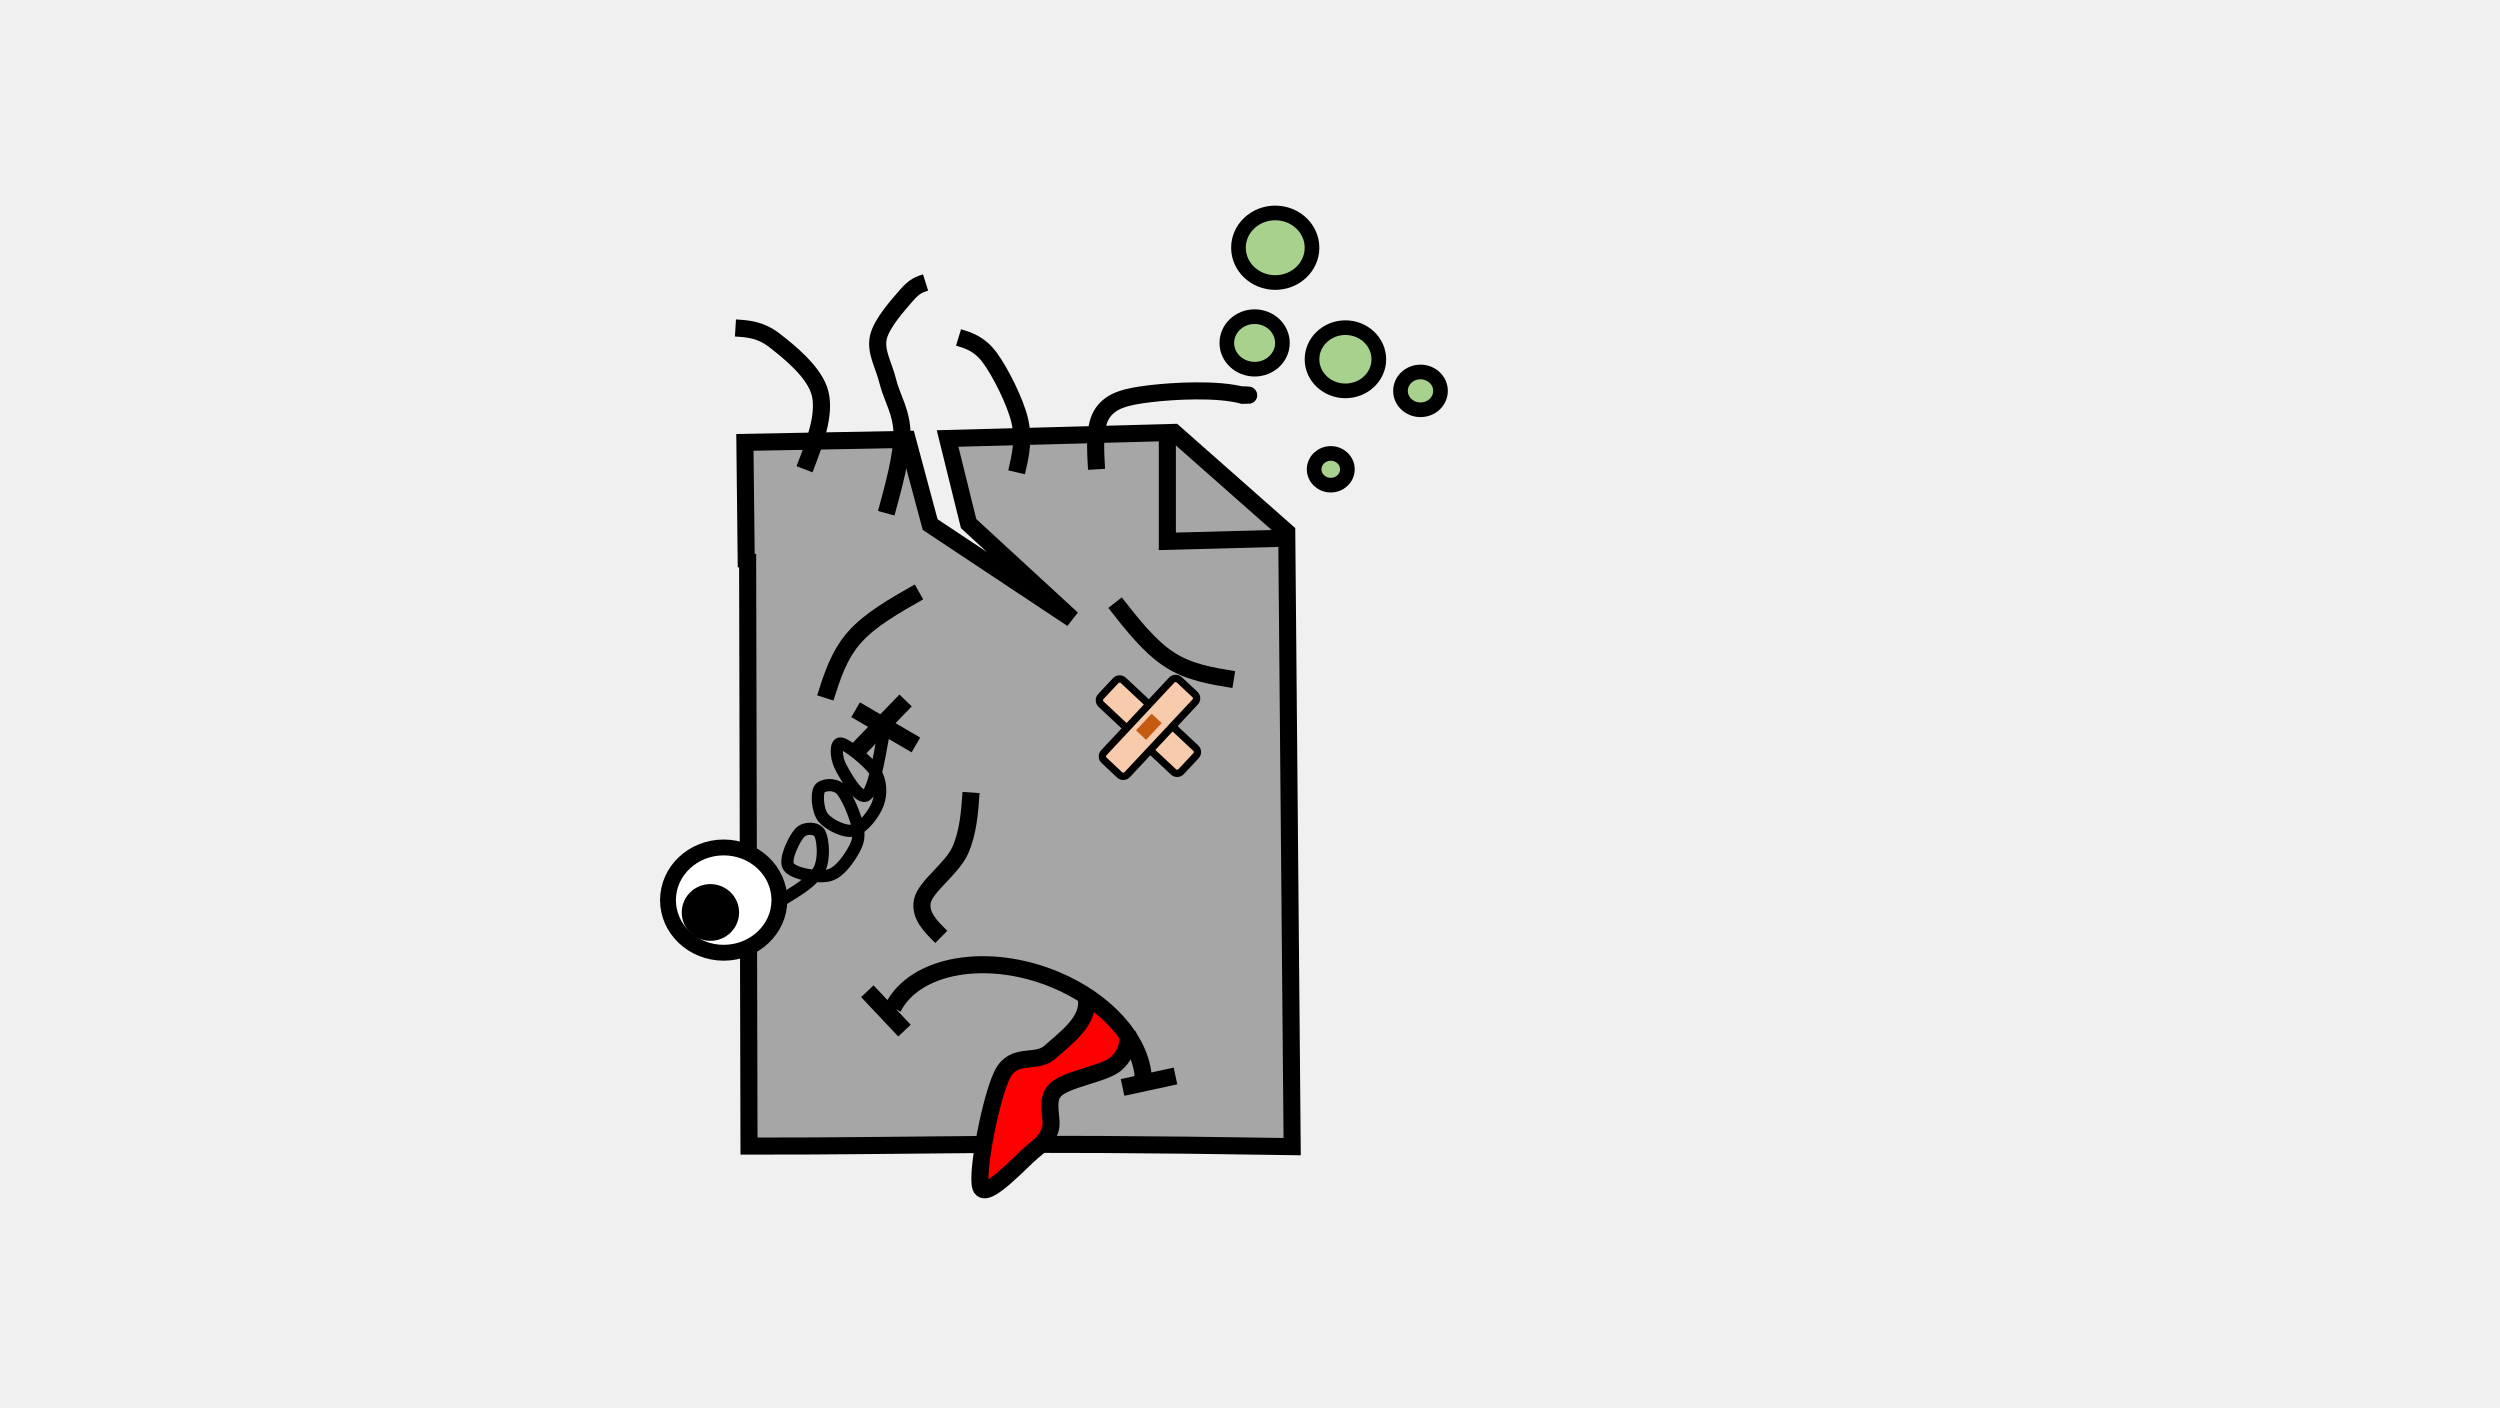
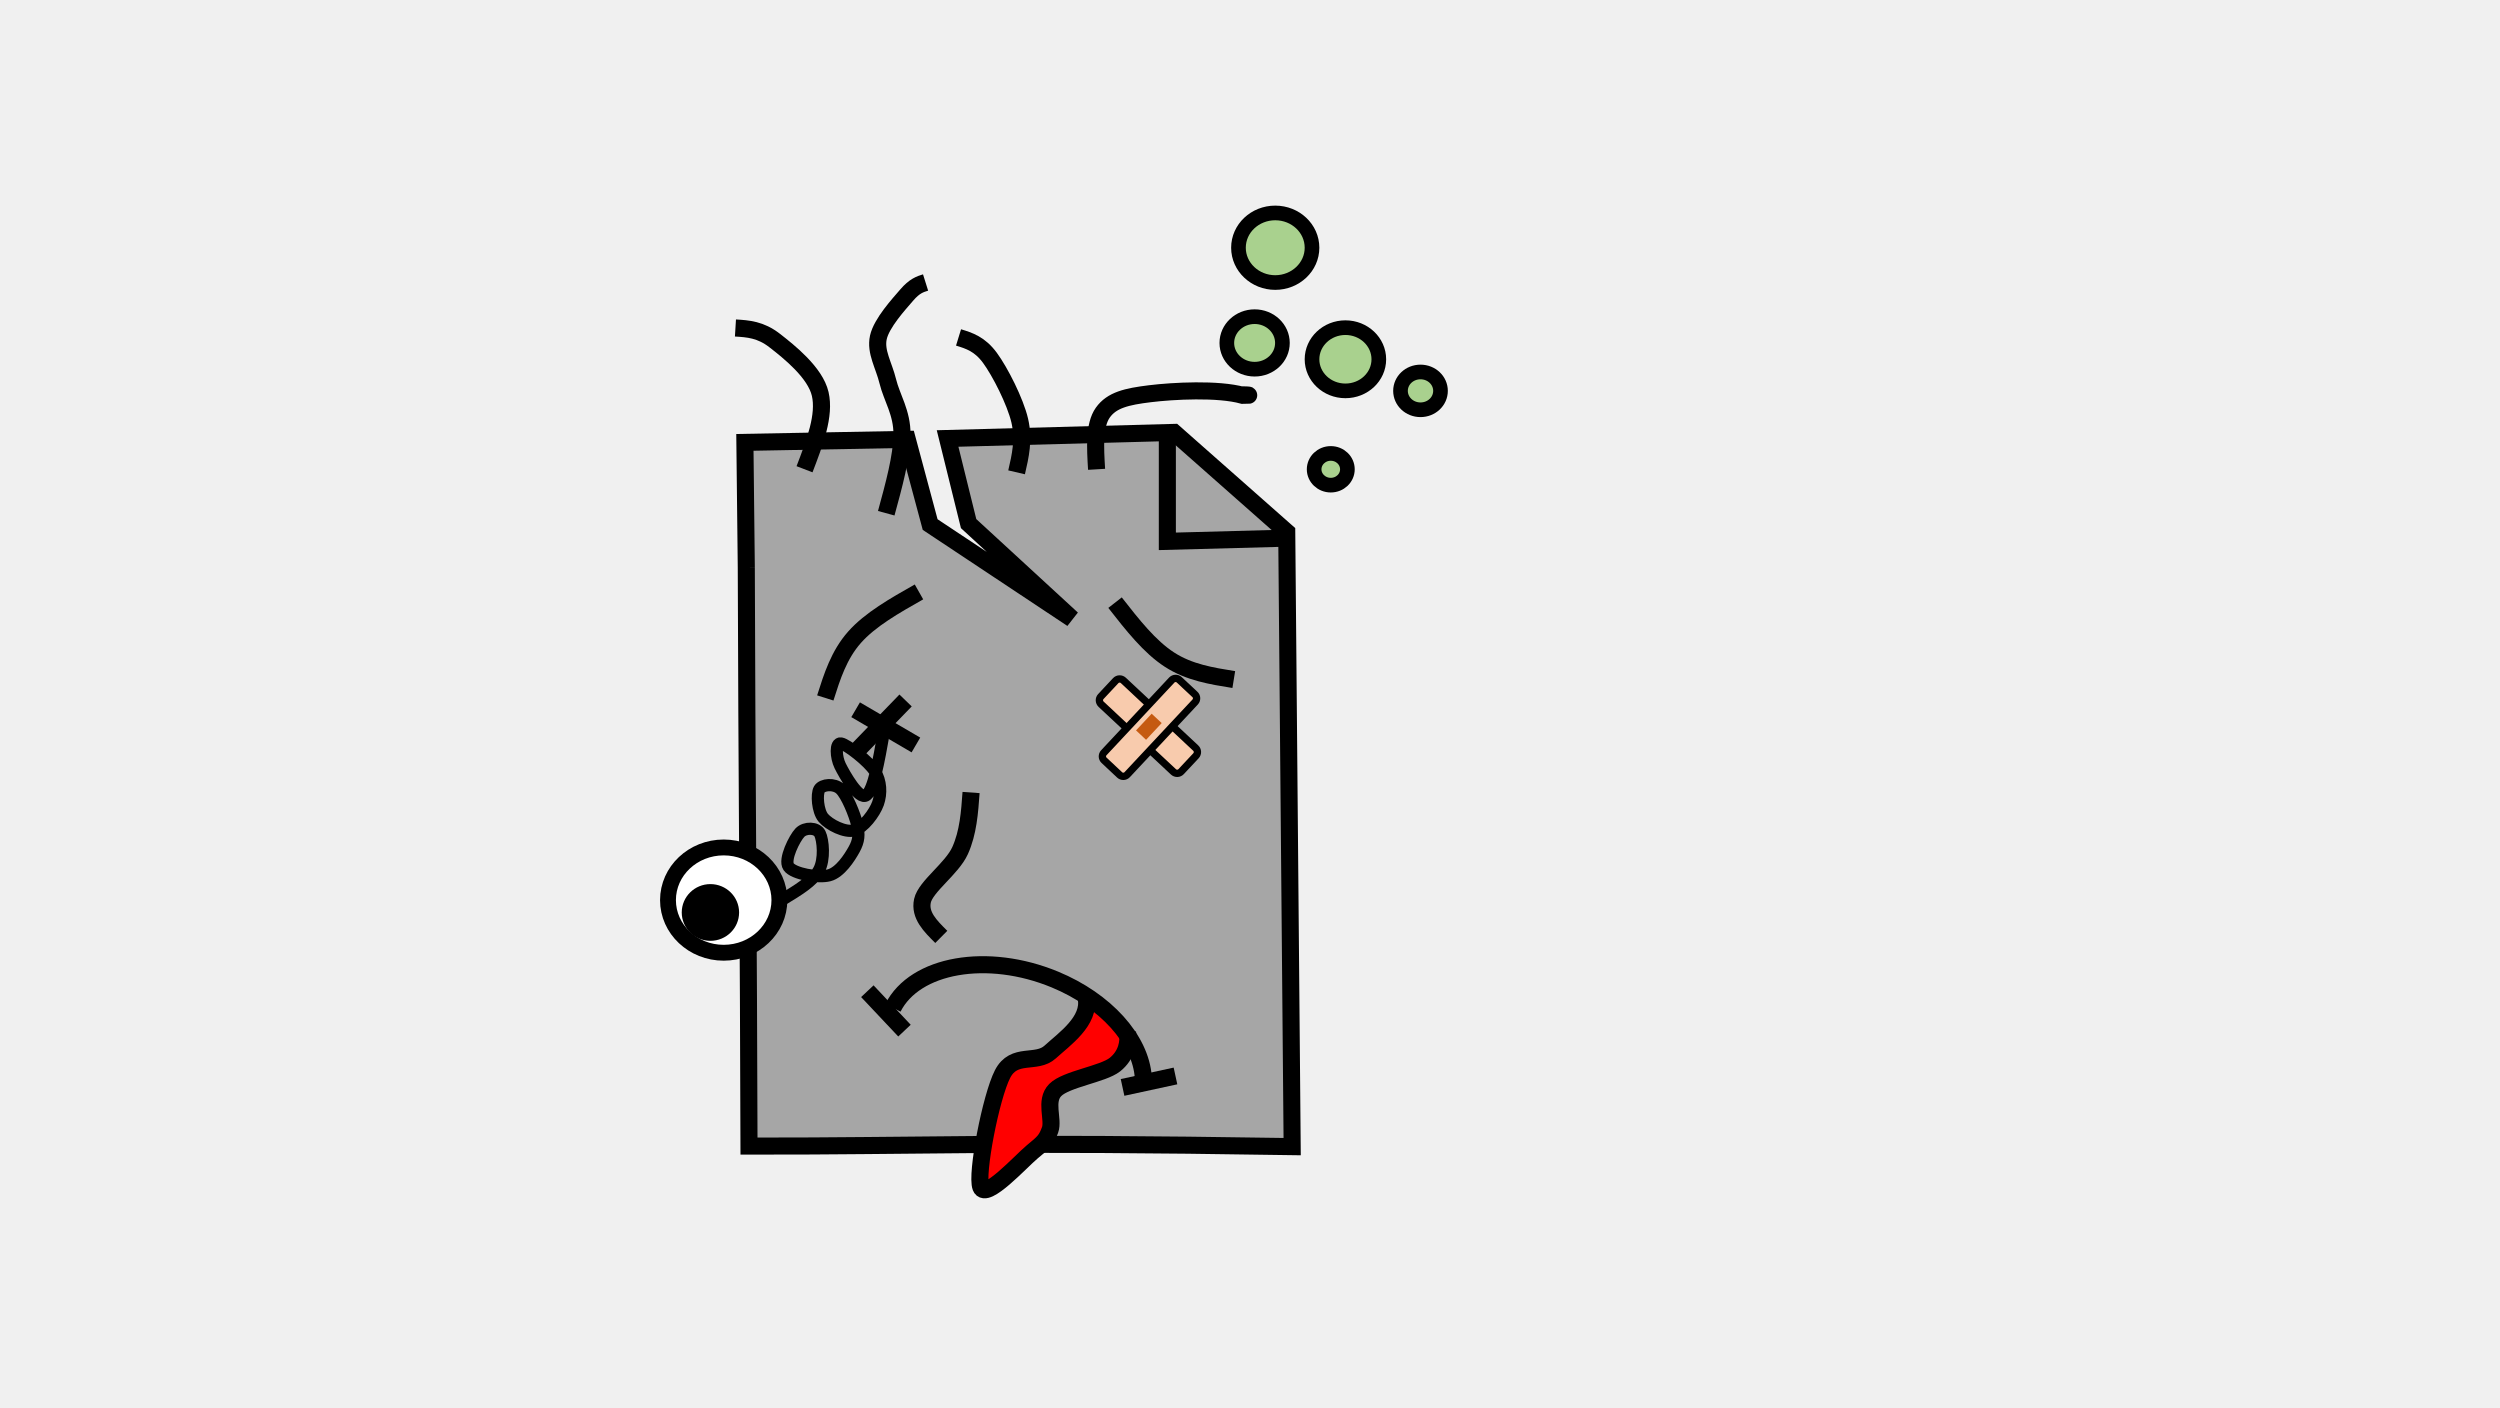
<svg xmlns="http://www.w3.org/2000/svg" version="1.0" width="337.77mm" height="190.15mm" id="svg3068">
  <defs id="defs3070" />
-   <g id="g3192">
+   <g id="g155">
    <path style="fill:#a6a6a6;fill-opacity:1;fill-rule:evenodd;stroke:none" d="m 381.763,282.825 c 0.262,100.808 0.486,201.617 0.711,302.425 92.467,0.075 119.736,-2.244 277.363,0.262 l -2.768,-313.871 -57.567,-50.834 -115.621,3.105 10.735,43.465 52.854,48.627 -72.492,-48.141 -11.671,-43.503 -82.928,1.534 0.711,63.814" id="path3076" />
-     <path style="fill:none;stroke:#000000;stroke-width:8.716px;stroke-linecap:butt;stroke-linejoin:miter;stroke-miterlimit:4;stroke-opacity:1;stroke-dasharray:none" d="m 381.763,282.825 c 0.262,100.808 0.486,201.617 0.711,302.425 92.467,0.075 119.736,-2.244 277.363,0.262 l -2.768,-313.871 -57.567,-50.834 -115.621,3.105 10.735,43.465 52.854,48.627 -72.492,-48.141 -11.671,-43.503 -82.928,1.534 0.711,63.814" id="path3078" />
+     <path style="fill:none;stroke:#000000;stroke-width:8.716px;stroke-linecap:butt;stroke-linejoin:miter;stroke-miterlimit:4;stroke-dasharray:none;stroke-opacity:1" d="m 381.089,289.707 c 0.262,100.808 1.16,194.734 1.384,295.543 92.467,0.075 119.736,-2.244 277.363,0.262 l -2.768,-313.871 -57.567,-50.834 -115.621,3.105 10.735,43.465 52.854,48.627 -72.492,-48.141 -11.671,-43.503 -82.928,1.534 0.711,63.814" id="path3078" />
    <path style="fill:#ffffff;fill-opacity:1;fill-rule:evenodd;stroke:none" d="m 341.103,459.641 c 0,-14.85 12.737,-26.895 28.447,-26.895 15.71,0 28.447,12.045 28.447,26.895 0,14.85 -12.737,26.876 -28.447,26.876 -15.71,0 -28.447,-12.026 -28.447,-26.876" id="path3080" />
-     <path style="fill:none;stroke:#000000;stroke-width:8.098px;stroke-linecap:butt;stroke-linejoin:miter;stroke-miterlimit:4;stroke-opacity:1;stroke-dasharray:none" d="m 341.103,459.641 c 0,-14.85 12.737,-26.895 28.447,-26.895 15.71,0 28.447,12.045 28.447,26.895 0,14.85 -12.737,26.876 -28.447,26.876 -15.71,0 -28.447,-12.026 -28.447,-26.876" id="path3082" />
+     <path style="fill:none;stroke:#000000;stroke-width:8.098px;stroke-linecap:butt;stroke-linejoin:miter;stroke-miterlimit:4;stroke-dasharray:none;stroke-opacity:1" d="m 341.103,459.641 c 0,-14.85 12.737,-26.895 28.447,-26.895 15.71,0 28.447,12.045 28.447,26.895 0,14.85 -12.737,26.876 -28.447,26.876 -15.71,0 -28.447,-12.026 -28.447,-26.876" id="path3082" />
    <path style="fill:#000000;fill-opacity:1;fill-rule:evenodd;stroke:none" d="m 352.175,465.944 c 0,-5.76 4.751,-10.436 10.586,-10.436 5.854,0 10.605,4.676 10.605,10.436 0,5.779 -4.751,10.436 -10.605,10.436 -5.835,0 -10.586,-4.657 -10.586,-10.436" id="path3084" />
-     <path style="fill:none;stroke:#000000;stroke-width:8.098px;stroke-linecap:butt;stroke-linejoin:miter;stroke-miterlimit:4;stroke-opacity:1;stroke-dasharray:none" d="m 352.175,465.944 c 0,-5.76 4.751,-10.436 10.586,-10.436 5.854,0 10.605,4.676 10.605,10.436 0,5.779 -4.751,10.436 -10.605,10.436 -5.835,0 -10.586,-4.657 -10.586,-10.436" id="path3086" />
-     <path style="fill:none;stroke:#000000;stroke-width:8.734px;stroke-linecap:butt;stroke-linejoin:miter;stroke-miterlimit:4;stroke-opacity:1;stroke-dasharray:none" d="m 495.869,404.692 c -0.729,10.212 -1.459,20.442 -5.592,29.644 -4.152,9.221 -17.618,18.31 -19.227,25.642 -1.59,7.35 4.002,12.886 9.613,18.441" id="path3088" />
-     <path style="fill:none;stroke:#000000;stroke-width:8.734px;stroke-linecap:butt;stroke-linejoin:miter;stroke-miterlimit:4;stroke-opacity:1;stroke-dasharray:none" d="M 461.867,526.28 442.902,506.155" id="path3090" />
-     <path style="fill:none;stroke:#000000;stroke-width:8.716px;stroke-linecap:butt;stroke-linejoin:miter;stroke-miterlimit:4;stroke-opacity:1;stroke-dasharray:none" d="m 596.097,222.826 c 0,18.142 0,35.461 0,53.602 l 60.148,-1.608" id="path3092" />
-     <path style="fill:none;stroke:#000000;stroke-width:8.734px;stroke-linecap:butt;stroke-linejoin:miter;stroke-miterlimit:4;stroke-opacity:1;stroke-dasharray:none" d="m 462.428,357.692 -24.912,25.735" id="path3094" />
-     <path style="fill:none;stroke:#000000;stroke-width:8.734px;stroke-linecap:butt;stroke-linejoin:miter;stroke-miterlimit:4;stroke-opacity:1;stroke-dasharray:none" d="m 436.917,362.424 30.785,17.992" id="path3096" />
-     <path style="fill:none;stroke:#000000;stroke-width:6.228px;stroke-linecap:butt;stroke-linejoin:miter;stroke-miterlimit:4;stroke-opacity:1;stroke-dasharray:none" d="m 399.755,459.23 c 7.612,-4.601 15.224,-9.183 18.385,-14.775 3.142,-5.573 2.151,-15.542 0.542,-18.759 -1.627,-3.198 -7.593,-3.31 -10.249,-0.486 -2.656,2.805 -8.229,13.747 -5.723,17.375 2.487,3.628 15.112,5.873 20.685,4.376 5.592,-1.478 10.417,-8.959 12.793,-13.279 2.375,-4.302 2.656,-7.444 1.496,-12.568 -1.178,-5.125 -5.293,-15.187 -8.51,-18.198 -3.217,-3.011 -9.314,-2.338 -10.773,0.112 -1.459,2.45 -0.916,11.11 2.039,14.626 2.974,3.497 11.072,7.631 15.729,6.396 4.638,-1.234 10.417,-8.79 12.194,-13.821 1.758,-5.031 1.571,-11.259 -1.59,-16.346 -3.161,-5.106 -14.383,-13.765 -17.338,-14.233 -2.955,-0.486 -2.6,6.957 -0.43,11.371 2.17,4.395 9.707,17.824 13.41,15.037 3.703,-2.787 6.265,-17.263 8.828,-31.757" id="path3098" />
-     <path style="fill:none;stroke:#000000;stroke-width:8.734px;stroke-linecap:butt;stroke-linejoin:miter;stroke-miterlimit:4;stroke-opacity:1;stroke-dasharray:none" d="m 410.827,239.621 c 5.274,-13.765 10.548,-27.512 8.005,-38.472 -2.544,-10.96 -16.028,-21.639 -23.248,-27.25 -7.201,-5.611 -13.616,-6.022 -20.031,-6.415" id="path3100" />
-     <path style="fill:none;stroke:#000000;stroke-width:8.716px;stroke-linecap:butt;stroke-linejoin:miter;stroke-miterlimit:4;stroke-opacity:1;stroke-dasharray:none" d="m 559.963,239.658 c -0.673,-11.259 -1.347,-22.518 3.179,-28.952 4.564,-6.434 12.157,-8.192 24.052,-9.651 11.932,-1.459 34.75,-2.693 47.43,0.823 7.631,0.037 -1.272,-0.374 -1.608,-0.486" id="path3102" />
-     <path style="fill:none;stroke:#000000;stroke-width:8.734px;stroke-linecap:butt;stroke-linejoin:miter;stroke-miterlimit:4;stroke-opacity:1;stroke-dasharray:none" d="m 519.116,241.192 c 1.945,-8.341 3.871,-16.683 1.608,-26.427 -2.282,-9.744 -10.025,-24.968 -15.224,-32.038 -5.199,-7.07 -10.605,-8.753 -16.028,-10.417" id="path3104" />
+     <path style="fill:none;stroke:#000000;stroke-width:8.098px;stroke-linecap:butt;stroke-linejoin:miter;stroke-miterlimit:4;stroke-dasharray:none;stroke-opacity:1" d="m 352.175,465.944 c 0,-5.76 4.751,-10.436 10.586,-10.436 5.854,0 10.605,4.676 10.605,10.436 0,5.779 -4.751,10.436 -10.605,10.436 -5.835,0 -10.586,-4.657 -10.586,-10.436" id="path3086" />
+     <path style="fill:none;stroke:#000000;stroke-width:8.734px;stroke-linecap:butt;stroke-linejoin:miter;stroke-miterlimit:4;stroke-dasharray:none;stroke-opacity:1" d="m 495.869,404.692 c -0.729,10.212 -1.459,20.442 -5.592,29.644 -4.152,9.221 -17.618,18.31 -19.227,25.642 -1.59,7.35 4.002,12.886 9.613,18.441" id="path3088" />
+     <path style="fill:none;stroke:#000000;stroke-width:8.734px;stroke-linecap:butt;stroke-linejoin:miter;stroke-miterlimit:4;stroke-dasharray:none;stroke-opacity:1" d="M 461.867,526.28 442.902,506.155" id="path3090" />
+     <path style="fill:none;stroke:#000000;stroke-width:8.716px;stroke-linecap:butt;stroke-linejoin:miter;stroke-miterlimit:4;stroke-dasharray:none;stroke-opacity:1" d="m 596.097,222.826 c 0,18.142 0,35.461 0,53.602 l 60.148,-1.608" id="path3092" />
+     <path style="fill:none;stroke:#000000;stroke-width:8.734px;stroke-linecap:butt;stroke-linejoin:miter;stroke-miterlimit:4;stroke-dasharray:none;stroke-opacity:1" d="m 462.428,357.692 -24.912,25.735" id="path3094" />
+     <path style="fill:none;stroke:#000000;stroke-width:8.734px;stroke-linecap:butt;stroke-linejoin:miter;stroke-miterlimit:4;stroke-dasharray:none;stroke-opacity:1" d="m 436.917,362.424 30.785,17.992" id="path3096" />
+     <path style="fill:none;stroke:#000000;stroke-width:6.228px;stroke-linecap:butt;stroke-linejoin:miter;stroke-miterlimit:4;stroke-dasharray:none;stroke-opacity:1" d="m 399.755,459.23 c 7.612,-4.601 15.224,-9.183 18.385,-14.775 3.142,-5.573 2.151,-15.542 0.542,-18.759 -1.627,-3.198 -7.593,-3.31 -10.249,-0.486 -2.656,2.805 -8.229,13.747 -5.723,17.375 2.487,3.628 15.112,5.873 20.685,4.376 5.592,-1.478 10.417,-8.959 12.793,-13.279 2.375,-4.302 2.656,-7.444 1.496,-12.568 -1.178,-5.125 -5.293,-15.187 -8.51,-18.198 -3.217,-3.011 -9.314,-2.338 -10.773,0.112 -1.459,2.45 -0.916,11.11 2.039,14.626 2.974,3.497 11.072,7.631 15.729,6.396 4.638,-1.234 10.417,-8.79 12.194,-13.821 1.758,-5.031 1.571,-11.259 -1.59,-16.346 -3.161,-5.106 -14.383,-13.765 -17.338,-14.233 -2.955,-0.486 -2.6,6.957 -0.43,11.371 2.17,4.395 9.707,17.824 13.41,15.037 3.703,-2.787 6.265,-17.263 8.828,-31.757" id="path3098" />
+     <path style="fill:none;stroke:#000000;stroke-width:8.734px;stroke-linecap:butt;stroke-linejoin:miter;stroke-miterlimit:4;stroke-dasharray:none;stroke-opacity:1" d="m 410.827,239.621 c 5.274,-13.765 10.548,-27.512 8.005,-38.472 -2.544,-10.96 -16.028,-21.639 -23.248,-27.25 -7.201,-5.611 -13.616,-6.022 -20.031,-6.415" id="path3100" />
+     <path style="fill:none;stroke:#000000;stroke-width:8.716px;stroke-linecap:butt;stroke-linejoin:miter;stroke-miterlimit:4;stroke-dasharray:none;stroke-opacity:1" d="m 559.963,239.658 c -0.673,-11.259 -1.347,-22.518 3.179,-28.952 4.564,-6.434 12.157,-8.192 24.052,-9.651 11.932,-1.459 34.75,-2.693 47.43,0.823 7.631,0.037 -1.272,-0.374 -1.608,-0.486" id="path3102" />
+     <path style="fill:none;stroke:#000000;stroke-width:8.734px;stroke-linecap:butt;stroke-linejoin:miter;stroke-miterlimit:4;stroke-dasharray:none;stroke-opacity:1" d="m 519.116,241.192 c 1.945,-8.341 3.871,-16.683 1.608,-26.427 -2.282,-9.744 -10.025,-24.968 -15.224,-32.038 -5.199,-7.07 -10.605,-8.753 -16.028,-10.417" id="path3104" />
    <path style="fill:#ff0000;fill-opacity:1;fill-rule:evenodd;stroke:none" d="m 554.614,509.428 c 2.431,11.895 -11.222,21.246 -18.329,27.755 -7.107,6.509 -18.441,-0.224 -24.351,11.297 -5.91,11.521 -13.616,51.134 -11.072,57.754 2.506,6.621 20.349,-13.129 26.221,-18.03 5.91,-4.863 7.182,-5.948 9.127,-11.222 1.945,-5.274 -2.88,-14.85 2.656,-20.386 5.499,-5.573 24.276,-8.08 30.448,-12.942 6.135,-4.9 7.144,-11.558 6.471,-16.384" id="path3106" />
-     <path style="fill:none;stroke:#000000;stroke-width:8.716px;stroke-linecap:butt;stroke-linejoin:miter;stroke-miterlimit:4;stroke-opacity:1;stroke-dasharray:none" d="m 554.614,509.428 c 2.431,11.895 -11.222,21.246 -18.329,27.755 -7.107,6.509 -18.441,-0.224 -24.351,11.297 -5.91,11.521 -13.616,51.134 -11.072,57.754 2.506,6.621 20.349,-13.129 26.221,-18.03 5.91,-4.863 7.182,-5.948 9.127,-11.222 1.945,-5.274 -2.88,-14.85 2.656,-20.386 5.499,-5.573 24.276,-8.08 30.448,-12.942 6.135,-4.9 7.144,-11.558 6.471,-16.384" id="path3108" />
-     <path style="fill:none;stroke:#000000;stroke-width:8.734px;stroke-linecap:butt;stroke-linejoin:miter;stroke-miterlimit:4;stroke-opacity:1;stroke-dasharray:none" d="m 452.553,262.083 c 3.946,-14.42 7.893,-28.858 8.042,-40.08 0.131,-11.222 -5.237,-18.965 -7.238,-27.25 -2.02,-8.285 -6.434,-15.093 -4.825,-22.443 1.608,-7.35 10.455,-16.963 14.476,-21.639 4.002,-4.676 6.827,-5.536 9.632,-6.415" id="path3110" />
+     <path style="fill:none;stroke:#000000;stroke-width:8.716px;stroke-linecap:butt;stroke-linejoin:miter;stroke-miterlimit:4;stroke-dasharray:none;stroke-opacity:1" d="m 554.614,509.428 c 2.431,11.895 -11.222,21.246 -18.329,27.755 -7.107,6.509 -18.441,-0.224 -24.351,11.297 -5.91,11.521 -13.616,51.134 -11.072,57.754 2.506,6.621 20.349,-13.129 26.221,-18.03 5.91,-4.863 7.182,-5.948 9.127,-11.222 1.945,-5.274 -2.88,-14.85 2.656,-20.386 5.499,-5.573 24.276,-8.08 30.448,-12.942 6.135,-4.9 7.144,-11.558 6.471,-16.384" id="path3108" />
+     <path style="fill:none;stroke:#000000;stroke-width:8.734px;stroke-linecap:butt;stroke-linejoin:miter;stroke-miterlimit:4;stroke-dasharray:none;stroke-opacity:1" d="m 452.553,262.083 c 3.946,-14.42 7.893,-28.858 8.042,-40.08 0.131,-11.222 -5.237,-18.965 -7.238,-27.25 -2.02,-8.285 -6.434,-15.093 -4.825,-22.443 1.608,-7.35 10.455,-16.963 14.476,-21.639 4.002,-4.676 6.827,-5.536 9.632,-6.415" id="path3110" />
    <path style="fill:#f8cbad;fill-opacity:1;fill-rule:evenodd;stroke:none" d="m 569.726,347.574 c 1.047,-1.122 2.805,-1.16 3.928,-0.112 l 36.919,34.525 c 1.122,1.047 1.197,2.805 0.15,3.928 l -7.593,8.117 c -1.047,1.122 -2.805,1.16 -3.928,0.112 L 562.283,359.618 c -1.122,-1.047 -1.197,-2.805 -0.15,-3.928 z" id="path3112" />
-     <path style="fill:none;stroke:#000000;stroke-width:3.741px;stroke-linecap:butt;stroke-linejoin:miter;stroke-miterlimit:4;stroke-opacity:1;stroke-dasharray:none" d="m 569.726,347.574 c 1.047,-1.122 2.805,-1.16 3.928,-0.112 l 36.919,34.525 c 1.122,1.047 1.197,2.805 0.15,3.928 l -7.593,8.117 c -1.047,1.122 -2.805,1.16 -3.928,0.112 L 562.283,359.618 c -1.122,-1.047 -1.197,-2.805 -0.15,-3.928 z" id="path3114" />
+     <path style="fill:none;stroke:#000000;stroke-width:3.741px;stroke-linecap:butt;stroke-linejoin:miter;stroke-miterlimit:4;stroke-dasharray:none;stroke-opacity:1" d="m 569.726,347.574 c 1.047,-1.122 2.805,-1.16 3.928,-0.112 l 36.919,34.525 c 1.122,1.047 1.197,2.805 0.15,3.928 l -7.593,8.117 c -1.047,1.122 -2.805,1.16 -3.928,0.112 L 562.283,359.618 c -1.122,-1.047 -1.197,-2.805 -0.15,-3.928 z" id="path3114" />
    <path style="fill:#f8cbad;fill-opacity:1;fill-rule:evenodd;stroke:none" d="m 563.779,388.234 c -1.103,-1.029 -1.16,-2.749 -0.131,-3.853 l 34.694,-37.106 c 1.029,-1.103 2.749,-1.16 3.853,-0.131 l 7.967,7.462 c 1.103,1.029 1.16,2.749 0.131,3.853 l -34.694,37.106 c -1.029,1.103 -2.768,1.16 -3.853,0.131 z" id="path3116" />
-     <path style="fill:none;stroke:#000000;stroke-width:3.741px;stroke-linecap:butt;stroke-linejoin:miter;stroke-miterlimit:4;stroke-opacity:1;stroke-dasharray:none" d="m 563.779,388.234 c -1.085,-1.01 -1.16,-2.731 -0.112,-3.853 l 34.675,-37.106 c 1.047,-1.085 2.768,-1.16 3.853,-0.112 l 7.967,7.444 c 1.122,1.01 1.16,2.768 0.15,3.853 l -34.712,37.106 c -1.01,1.122 -2.768,1.16 -3.853,0.15 z" id="path3118" />
+     <path style="fill:none;stroke:#000000;stroke-width:3.741px;stroke-linecap:butt;stroke-linejoin:miter;stroke-miterlimit:4;stroke-dasharray:none;stroke-opacity:1" d="m 563.779,388.234 c -1.085,-1.01 -1.16,-2.731 -0.112,-3.853 l 34.675,-37.106 c 1.047,-1.085 2.768,-1.16 3.853,-0.112 l 7.967,7.444 c 1.122,1.01 1.16,2.768 0.15,3.853 l -34.712,37.106 c -1.01,1.122 -2.768,1.16 -3.853,0.15 z" id="path3118" />
    <path style="fill:#c55a11;fill-opacity:1;fill-rule:evenodd;stroke:none" d="m 588.093,364.444 5.125,4.788 -7.986,8.547 -5.125,-4.807 z" id="path3120" />
-     <path style="fill:none;stroke:#000000;stroke-width:8.716px;stroke-linecap:butt;stroke-linejoin:miter;stroke-miterlimit:4;stroke-opacity:1;stroke-dasharray:none" d="m 455.976,514.628 c 11.222,-22.219 48.253,-28.69 82.704,-14.439 25.847,10.698 43.802,30.56 45.149,49.974" id="path3122" />
-     <path style="fill:none;stroke:#000000;stroke-width:8.734px;stroke-linecap:butt;stroke-linejoin:miter;stroke-miterlimit:4;stroke-opacity:1;stroke-dasharray:none" d="m 573.224,555.288 27.026,-5.854" id="path3124" />
-     <path style="fill:none;stroke:#000000;stroke-width:8.734px;stroke-linecap:butt;stroke-linejoin:miter;stroke-miterlimit:4;stroke-opacity:1;stroke-dasharray:none" d="m 421.431,356.402 c 3.479,-10.979 6.957,-21.976 14.925,-30.991 7.986,-9.033 20.442,-16.084 32.917,-23.154" id="path3126" />
-     <path style="fill:none;stroke:#000000;stroke-width:8.716px;stroke-linecap:butt;stroke-linejoin:miter;stroke-miterlimit:4;stroke-opacity:1;stroke-dasharray:none" d="m 630.024,347.013 c -11.371,-1.833 -22.743,-3.628 -32.842,-10.174 -10.137,-6.546 -18.965,-17.805 -27.792,-29.102" id="path3128" />
+     <path style="fill:none;stroke:#000000;stroke-width:8.716px;stroke-linecap:butt;stroke-linejoin:miter;stroke-miterlimit:4;stroke-dasharray:none;stroke-opacity:1" d="m 455.976,514.628 c 11.222,-22.219 48.253,-28.69 82.704,-14.439 25.847,10.698 43.802,30.56 45.149,49.974" id="path3122" />
+     <path style="fill:none;stroke:#000000;stroke-width:8.734px;stroke-linecap:butt;stroke-linejoin:miter;stroke-miterlimit:4;stroke-dasharray:none;stroke-opacity:1" d="m 573.224,555.288 27.026,-5.854" id="path3124" />
+     <path style="fill:none;stroke:#000000;stroke-width:8.734px;stroke-linecap:butt;stroke-linejoin:miter;stroke-miterlimit:4;stroke-dasharray:none;stroke-opacity:1" d="m 421.431,356.402 c 3.479,-10.979 6.957,-21.976 14.925,-30.991 7.986,-9.033 20.442,-16.084 32.917,-23.154" id="path3126" />
+     <path style="fill:none;stroke:#000000;stroke-width:8.716px;stroke-linecap:butt;stroke-linejoin:miter;stroke-miterlimit:4;stroke-dasharray:none;stroke-opacity:1" d="m 630.024,347.013 c -11.371,-1.833 -22.743,-3.628 -32.842,-10.174 -10.137,-6.546 -18.965,-17.805 -27.792,-29.102" id="path3128" />
    <path style="fill:#a9d18e;fill-opacity:1;fill-rule:evenodd;stroke:none" d="m 671.058,239.658 c 0,-4.489 3.815,-8.117 8.491,-8.117 4.713,0 8.491,3.628 8.491,8.117 0,4.451 -3.778,8.08 -8.491,8.08 -4.676,0 -8.491,-3.628 -8.491,-8.08" id="path3130" />
-     <path style="fill:none;stroke:#000000;stroke-width:7.481px;stroke-linecap:butt;stroke-linejoin:miter;stroke-miterlimit:4;stroke-opacity:1;stroke-dasharray:none" d="m 671.058,239.658 c 0,-4.489 3.815,-8.117 8.491,-8.117 4.713,0 8.491,3.628 8.491,8.117 0,4.451 -3.778,8.08 -8.491,8.08 -4.676,0 -8.491,-3.628 -8.491,-8.08" id="path3132" />
+     <path style="fill:none;stroke:#000000;stroke-width:7.481px;stroke-linecap:butt;stroke-linejoin:miter;stroke-miterlimit:4;stroke-dasharray:none;stroke-opacity:1" d="m 671.058,239.658 c 0,-4.489 3.815,-8.117 8.491,-8.117 4.713,0 8.491,3.628 8.491,8.117 0,4.451 -3.778,8.08 -8.491,8.08 -4.676,0 -8.491,-3.628 -8.491,-8.08" id="path3132" />
    <path style="fill:#a9d18e;fill-opacity:1;fill-rule:evenodd;stroke:none" d="m 715.16,199.597 c 0,-5.349 4.564,-9.651 10.212,-9.651 5.648,0 10.212,4.302 10.212,9.651 0,5.349 -4.564,9.651 -10.212,9.651 -5.648,0 -10.212,-4.302 -10.212,-9.651" id="path3134" />
-     <path style="fill:none;stroke:#000000;stroke-width:7.481px;stroke-linecap:butt;stroke-linejoin:miter;stroke-miterlimit:4;stroke-opacity:1;stroke-dasharray:none" d="m 715.16,199.597 c 0,-5.349 4.564,-9.651 10.212,-9.651 5.648,0 10.212,4.302 10.212,9.651 0,5.349 -4.564,9.651 -10.212,9.651 -5.648,0 -10.212,-4.302 -10.212,-9.651" id="path3136" />
+     <path style="fill:none;stroke:#000000;stroke-width:7.481px;stroke-linecap:butt;stroke-linejoin:miter;stroke-miterlimit:4;stroke-dasharray:none;stroke-opacity:1" d="m 715.16,199.597 c 0,-5.349 4.564,-9.651 10.212,-9.651 5.648,0 10.212,4.302 10.212,9.651 0,5.349 -4.564,9.651 -10.212,9.651 -5.648,0 -10.212,-4.302 -10.212,-9.651" id="path3136" />
    <path style="fill:#a9d18e;fill-opacity:1;fill-rule:evenodd;stroke:none" d="m 669.974,183.475 c 0,-8.903 7.631,-16.159 17.057,-16.159 9.426,0 17.057,7.257 17.057,16.159 0,8.903 -7.631,16.122 -17.057,16.122 -9.426,0 -17.057,-7.219 -17.057,-16.122" id="path3138" />
-     <path style="fill:none;stroke:#000000;stroke-width:7.481px;stroke-linecap:butt;stroke-linejoin:miter;stroke-miterlimit:4;stroke-opacity:1;stroke-dasharray:none" d="m 669.974,183.475 c 0,-8.903 7.631,-16.159 17.057,-16.159 9.426,0 17.057,7.257 17.057,16.159 0,8.903 -7.631,16.122 -17.057,16.122 -9.426,0 -17.057,-7.219 -17.057,-16.122" id="path3140" />
+     <path style="fill:none;stroke:#000000;stroke-width:7.481px;stroke-linecap:butt;stroke-linejoin:miter;stroke-miterlimit:4;stroke-dasharray:none;stroke-opacity:1" d="m 669.974,183.475 c 0,-8.903 7.631,-16.159 17.057,-16.159 9.426,0 17.057,7.257 17.057,16.159 0,8.903 -7.631,16.122 -17.057,16.122 -9.426,0 -17.057,-7.219 -17.057,-16.122" id="path3140" />
    <path style="fill:#a9d18e;fill-opacity:1;fill-rule:evenodd;stroke:none" d="m 632.418,126.506 c 0,-9.838 8.416,-17.768 18.778,-17.768 10.361,0 18.778,7.93 18.778,17.768 0,9.8 -8.416,17.768 -18.778,17.768 -10.361,0 -18.778,-7.967 -18.778,-17.768" id="path3142" />
-     <path style="fill:none;stroke:#000000;stroke-width:7.481px;stroke-linecap:butt;stroke-linejoin:miter;stroke-miterlimit:4;stroke-opacity:1;stroke-dasharray:none" d="m 632.418,126.506 c 0,-9.838 8.416,-17.768 18.778,-17.768 10.361,0 18.778,7.93 18.778,17.768 0,9.8 -8.416,17.768 -18.778,17.768 -10.361,0 -18.778,-7.967 -18.778,-17.768" id="path3144" />
+     <path style="fill:none;stroke:#000000;stroke-width:7.481px;stroke-linecap:butt;stroke-linejoin:miter;stroke-miterlimit:4;stroke-dasharray:none;stroke-opacity:1" d="m 632.418,126.506 c 0,-9.838 8.416,-17.768 18.778,-17.768 10.361,0 18.778,7.93 18.778,17.768 0,9.8 -8.416,17.768 -18.778,17.768 -10.361,0 -18.778,-7.967 -18.778,-17.768" id="path3144" />
    <path style="fill:#a9d18e;fill-opacity:1;fill-rule:evenodd;stroke:none" d="m 626.471,175.134 c 0,-7.406 6.359,-13.429 14.214,-13.429 7.818,0 14.177,6.022 14.177,13.429 0,7.406 -6.359,13.391 -14.177,13.391 -7.855,0 -14.214,-5.985 -14.214,-13.391" id="path3146" />
-     <path style="fill:none;stroke:#000000;stroke-width:7.481px;stroke-linecap:butt;stroke-linejoin:miter;stroke-miterlimit:4;stroke-opacity:1;stroke-dasharray:none" d="m 626.471,175.134 c 0,-7.406 6.359,-13.429 14.214,-13.429 7.818,0 14.177,6.022 14.177,13.429 0,7.406 -6.359,13.391 -14.177,13.391 -7.855,0 -14.214,-5.985 -14.214,-13.391" id="path3148" />
+     <path style="fill:none;stroke:#000000;stroke-width:7.481px;stroke-linecap:butt;stroke-linejoin:miter;stroke-miterlimit:4;stroke-dasharray:none;stroke-opacity:1" d="m 626.471,175.134 c 0,-7.406 6.359,-13.429 14.214,-13.429 7.818,0 14.177,6.022 14.177,13.429 0,7.406 -6.359,13.391 -14.177,13.391 -7.855,0 -14.214,-5.985 -14.214,-13.391" id="path3148" />
  </g>
</svg>
